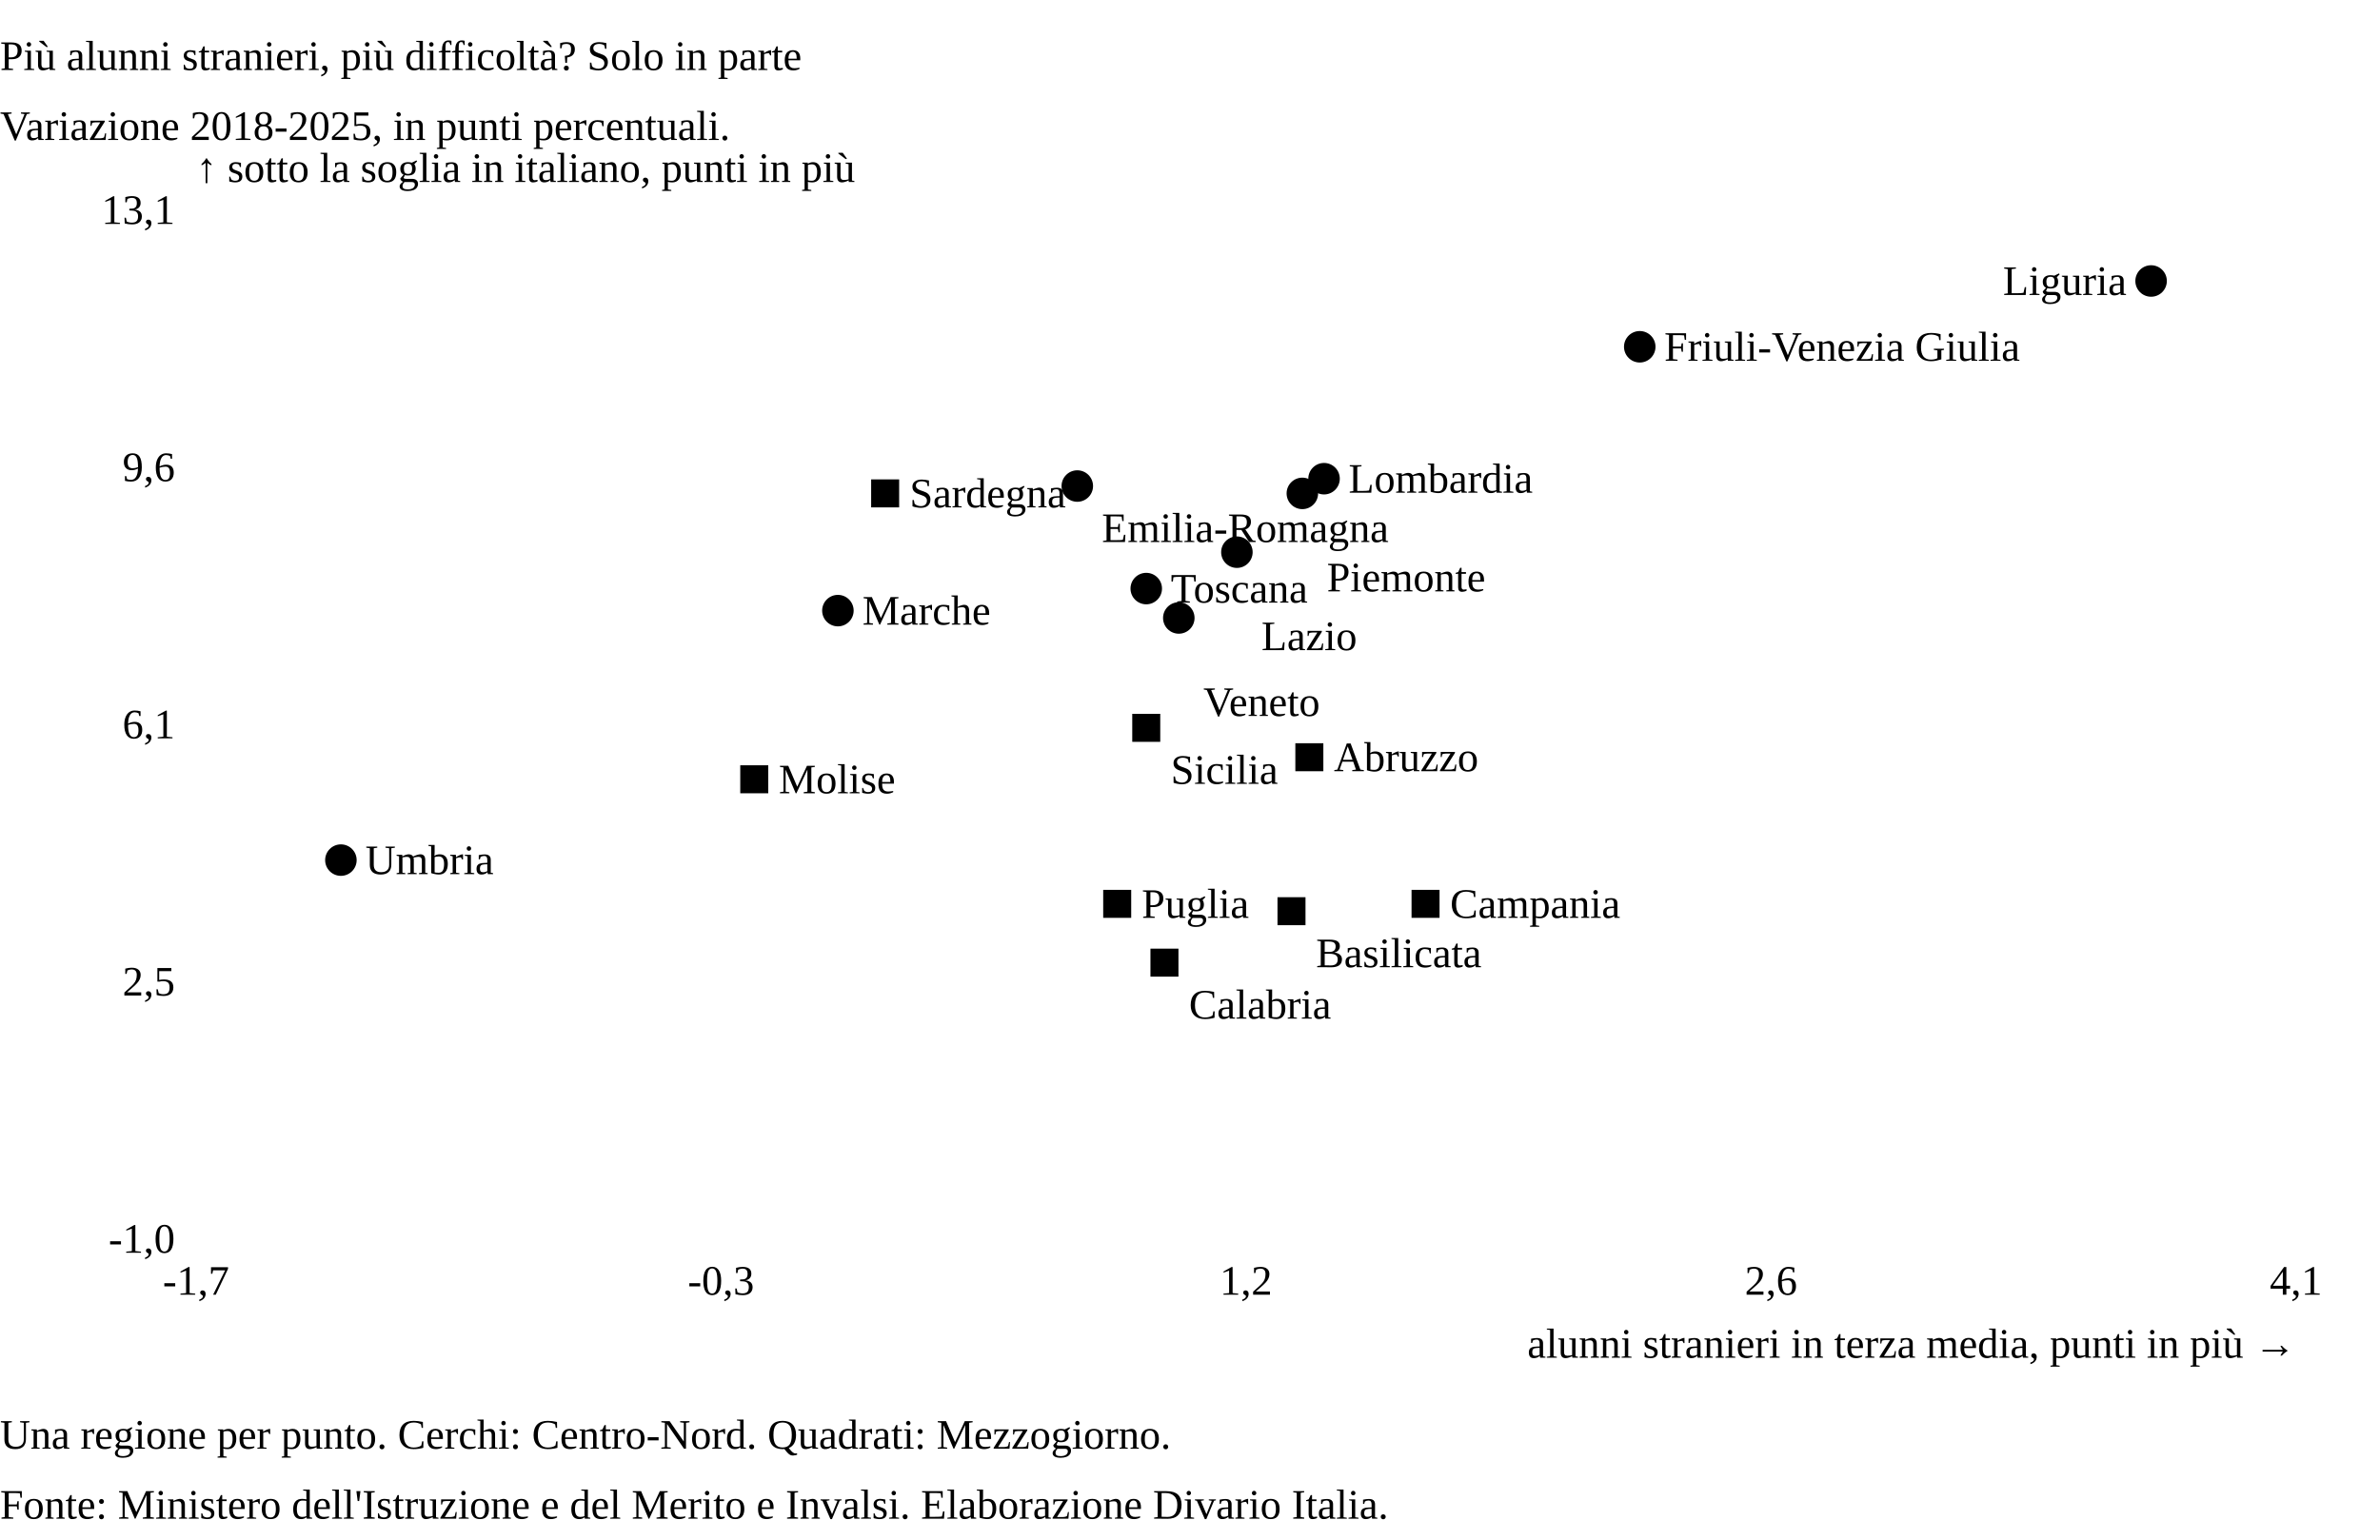
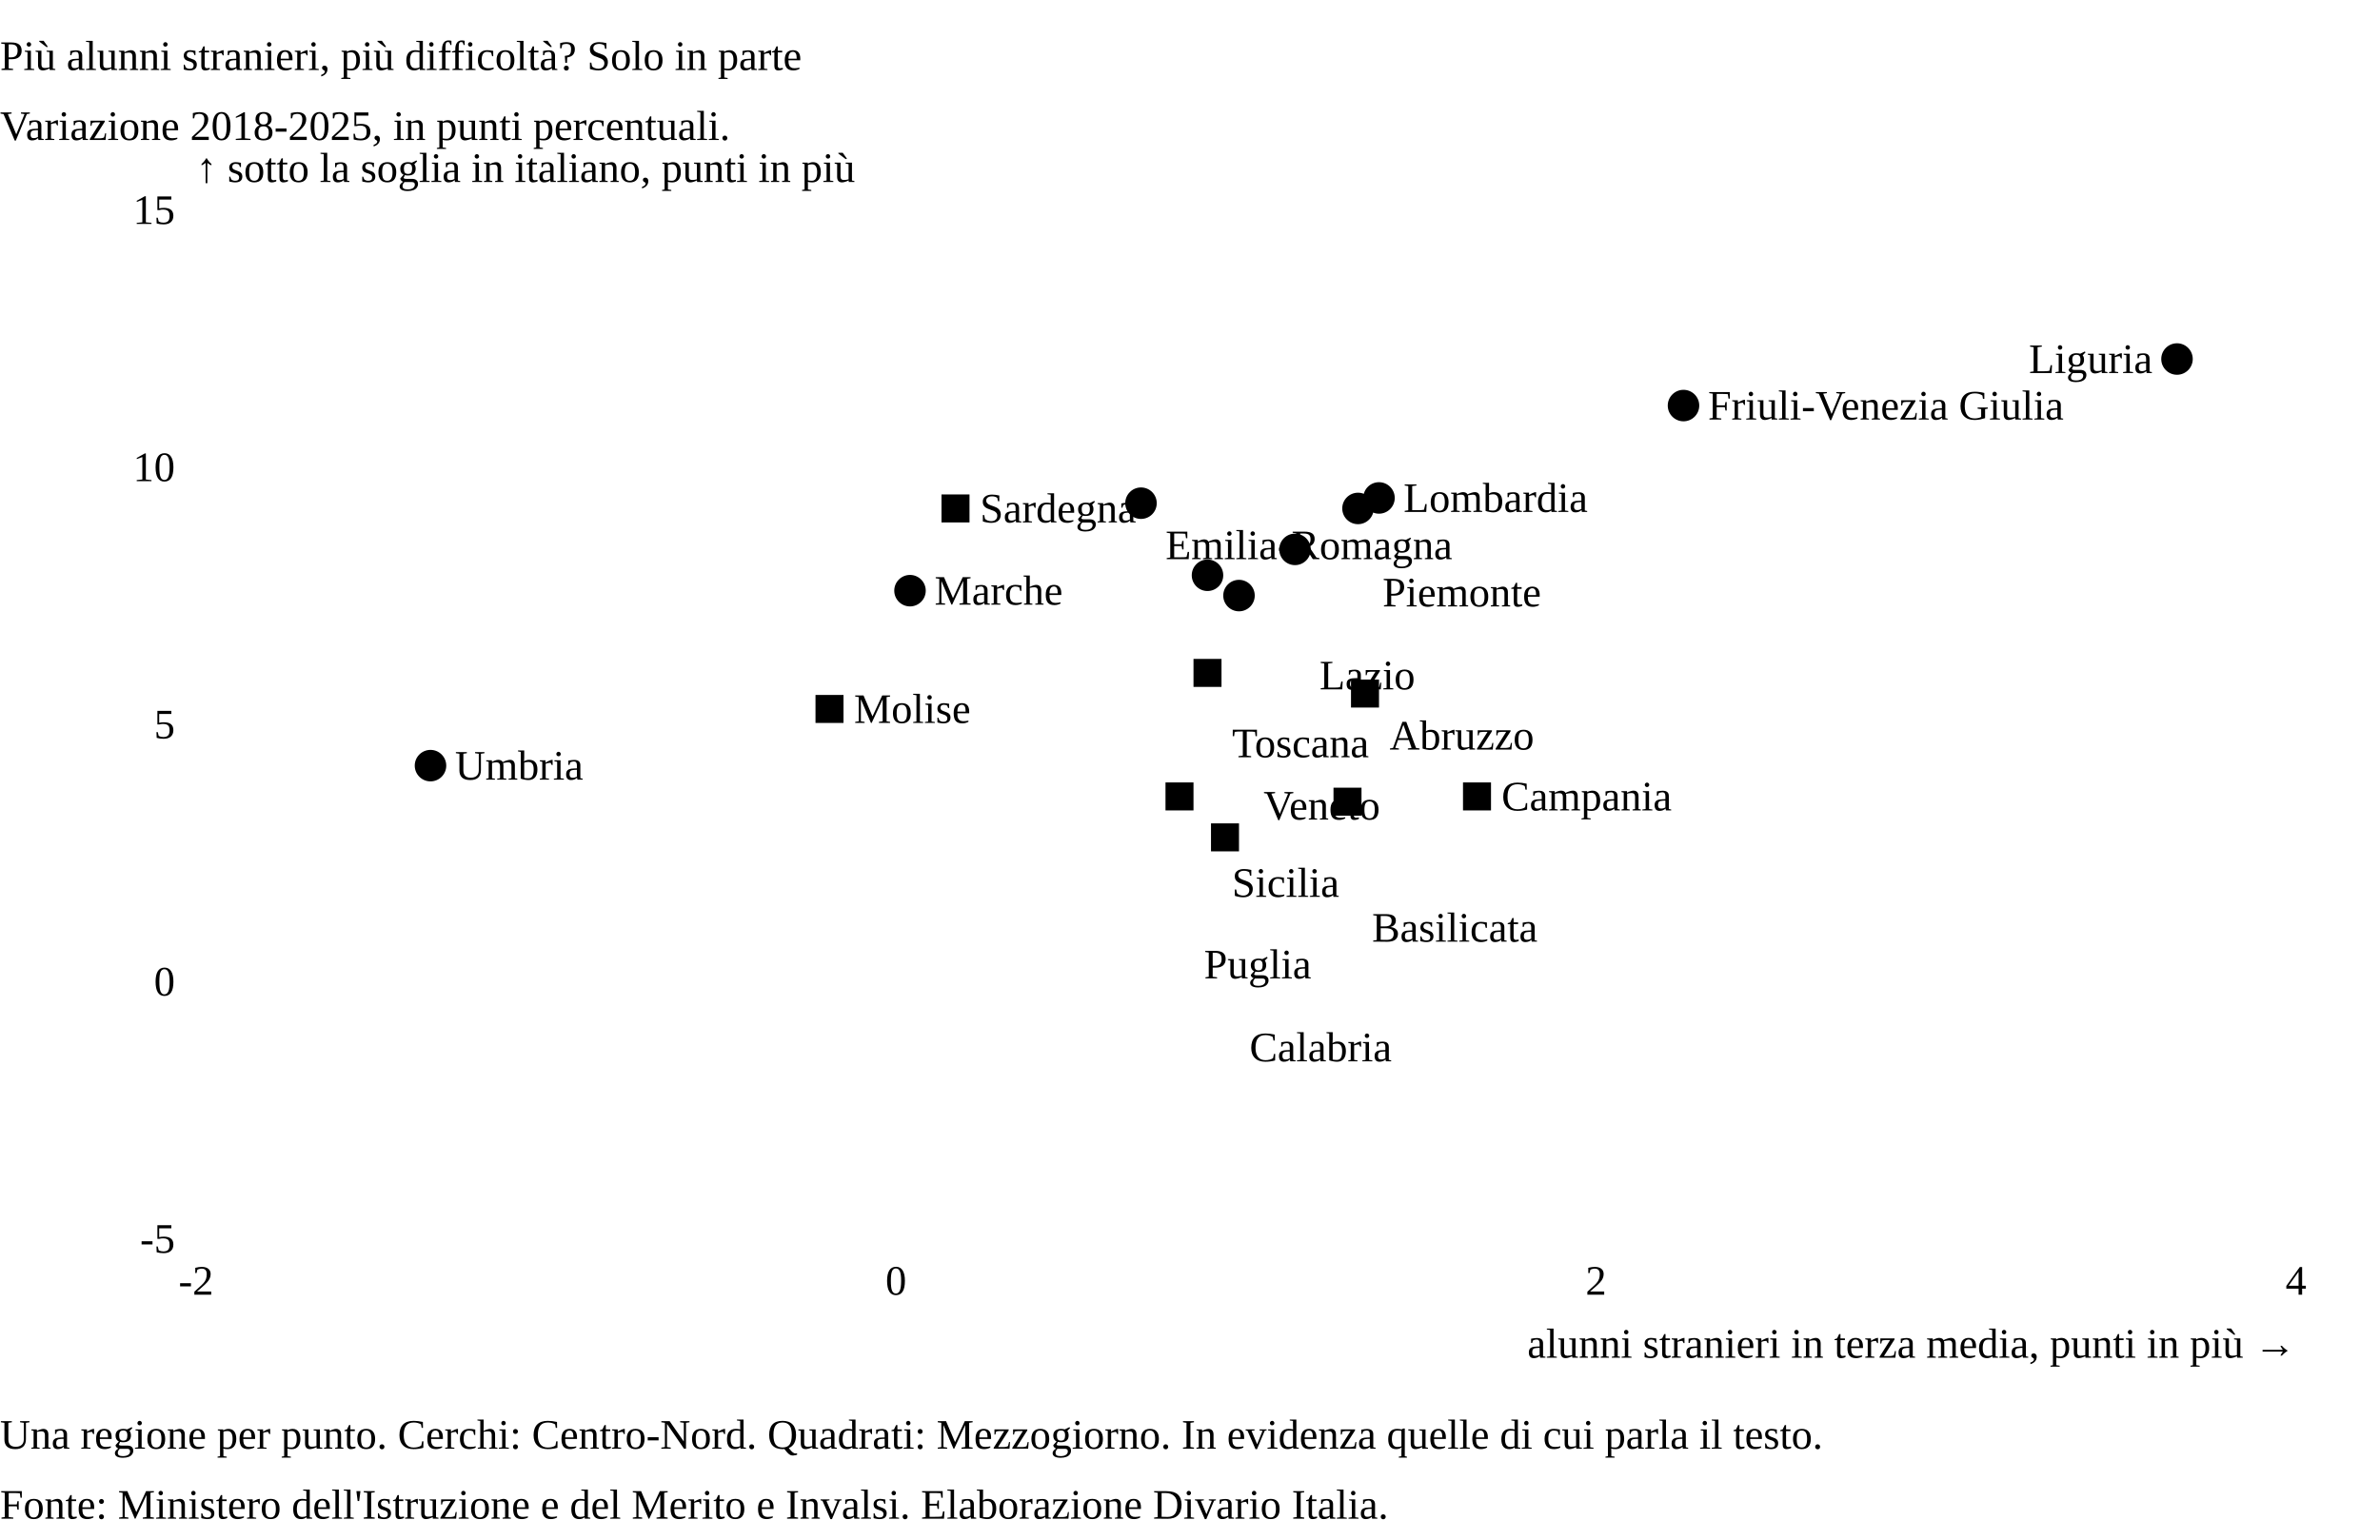
<svg xmlns="http://www.w3.org/2000/svg" class="fig" viewBox="0 0 680 440" role="img" aria-labelledby="fig-stranieri-competenze-t fig-stranieri-competenze-d">
  <text class="fig__title" x="0" y="20">Più alunni stranieri, più difficoltà? Solo in parte</text>
  <text class="fig__subtitle" x="0" y="40">Variazione 2018-2025, in punti percentuali.</text>
-   <line class="fig__grid" x1="235.2" y1="60" x2="235.2" y2="354" />
-   <line class="fig__grid" x1="56" y1="333.7" x2="656" y2="333.7" />
-   <text class="fig__axis" x="56.0" y="370" text-anchor="middle">-1,7</text>
-   <text class="fig__axis" x="50" y="358.0" text-anchor="end">-1,0</text>
-   <text class="fig__axis" x="206.0" y="370" text-anchor="middle">-0,3</text>
-   <text class="fig__axis" x="50" y="284.5" text-anchor="end">2,5</text>
-   <text class="fig__axis" x="356.0" y="370" text-anchor="middle">1,2</text>
-   <text class="fig__axis" x="50" y="211.0" text-anchor="end">6,1</text>
-   <text class="fig__axis" x="506.0" y="370" text-anchor="middle">2,6</text>
-   <text class="fig__axis" x="50" y="137.5" text-anchor="end">9,6</text>
-   <text class="fig__axis" x="656.0" y="370" text-anchor="middle">4,1</text>
-   <text class="fig__axis" x="50" y="64.0" text-anchor="end">13,1</text>
+   <line class="fig__grid" x1="256.0" y1="60" x2="256.0" y2="354" />
+   <line class="fig__grid" x1="56" y1="280.5" x2="656" y2="280.5" />
+   <text class="fig__axis" x="56.0" y="370" text-anchor="middle">-2</text>
+   <text class="fig__axis" x="256.0" y="370" text-anchor="middle">0</text>
+   <text class="fig__axis" x="456.0" y="370" text-anchor="middle">2</text>
+   <text class="fig__axis" x="656.0" y="370" text-anchor="middle">4</text>
+   <text class="fig__axis" x="50" y="358.0" text-anchor="end">-5</text>
+   <text class="fig__axis" x="50" y="284.5" text-anchor="end">0</text>
+   <text class="fig__axis" x="50" y="211.0" text-anchor="end">5</text>
+   <text class="fig__axis" x="50" y="137.5" text-anchor="end">10</text>
+   <text class="fig__axis" x="50" y="64.0" text-anchor="end">15</text>
  <text class="fig__axis-name" x="656" y="388" text-anchor="end">alunni stranieri in terza media, punti in più →</text>
  <text class="fig__axis-name" x="56" y="52">↑ sotto la soglia in italiano, punti in più</text>
-   <rect class="fig__pt fig__pt--south" x="370.1" y="212.4" width="8" height="8" />
-   <rect class="fig__pt fig__pt--south" x="365.0" y="256.4" width="8" height="8" />
-   <rect class="fig__pt fig__pt--south" x="328.7" y="271.1" width="8" height="8" />
-   <rect class="fig__pt fig__pt--south" x="403.3" y="254.3" width="8" height="8" />
-   <circle class="fig__pt fig__pt--cn" cx="307.8" cy="138.9" r="4.5" />
-   <circle class="fig__pt fig__pt--cn" cx="468.5" cy="99.1" r="4.5" />
-   <circle class="fig__pt fig__pt--cn" cx="353.4" cy="157.8" r="4.5" />
-   <circle class="fig__pt fig__pt--cn is-on" cx="614.6" cy="80.3" r="4.5" />
-   <circle class="fig__pt fig__pt--cn" cx="378.3" cy="136.8" r="4.5" />
-   <circle class="fig__pt fig__pt--cn is-on" cx="239.4" cy="174.5" r="4.5" />
-   <rect class="fig__pt fig__pt--south" x="211.5" y="218.7" width="8" height="8" />
-   <circle class="fig__pt fig__pt--cn" cx="372.1" cy="141.0" r="4.5" />
-   <rect class="fig__pt fig__pt--south" x="315.2" y="254.3" width="8" height="8" />
-   <rect class="fig__pt fig__pt--south is-on" x="248.9" y="137.0" width="8" height="8" />
-   <rect class="fig__pt fig__pt--south" x="323.5" y="204.0" width="8" height="8" />
-   <circle class="fig__pt fig__pt--cn" cx="327.5" cy="168.2" r="4.5" />
-   <circle class="fig__pt fig__pt--cn is-on" cx="97.4" cy="245.8" r="4.5" />
-   <circle class="fig__pt fig__pt--cn" cx="336.8" cy="176.6" r="4.5" />
-   <text class="fig__pt-name is-on" x="607.6" y="84.3" text-anchor="end">Liguria</text>
-   <text class="fig__pt-name" x="475.5" y="103.1">Friuli-Venezia Giulia</text>
-   <text class="fig__pt-name" x="385.3" y="140.8">Lombardia</text>
-   <text class="fig__pt-name" x="314.8" y="154.9">Emilia-Romagna</text>
-   <text class="fig__pt-name is-on" x="259.9" y="145.0">Sardegna</text>
-   <text class="fig__pt-name" x="379.1" y="169.0">Piemonte</text>
-   <text class="fig__pt-name" x="360.4" y="185.8">Lazio</text>
-   <text class="fig__pt-name" x="334.5" y="172.2">Toscana</text>
-   <text class="fig__pt-name is-on" x="246.4" y="178.5">Marche</text>
-   <text class="fig__pt-name" x="343.8" y="204.6">Veneto</text>
-   <text class="fig__pt-name" x="334.5" y="224.0">Sicilia</text>
-   <text class="fig__pt-name" x="381.1" y="220.4">Abruzzo</text>
-   <text class="fig__pt-name" x="222.5" y="226.7">Molise</text>
-   <text class="fig__pt-name is-on" x="104.4" y="249.8">Umbria</text>
-   <text class="fig__pt-name" x="326.2" y="262.3">Puglia</text>
-   <text class="fig__pt-name" x="414.3" y="262.3">Campania</text>
-   <text class="fig__pt-name" x="376.0" y="276.4">Basilicata</text>
-   <text class="fig__pt-name" x="339.7" y="291.1">Calabria</text>
-   <text class="fig__note" x="0" y="414">Una regione per punto. Cerchi: Centro-Nord. Quadrati: Mezzogiorno.</text>
+   <rect class="fig__pt fig__pt--south" x="386.0" y="194.2" width="8" height="8" />
+   <rect class="fig__pt fig__pt--south" x="381.0" y="225.1" width="8" height="8" />
+   <rect class="fig__pt fig__pt--south" x="346.0" y="235.3" width="8" height="8" />
+   <rect class="fig__pt fig__pt--south" x="418.0" y="223.6" width="8" height="8" />
+   <circle class="fig__pt fig__pt--cn" cx="326.0" cy="143.8" r="4.5" />
+   <circle class="fig__pt fig__pt--cn" cx="481.0" cy="115.9" r="4.5" />
+   <circle class="fig__pt fig__pt--cn" cx="370.0" cy="157.0" r="4.5" />
+   <circle class="fig__pt fig__pt--cn is-on" cx="622.0" cy="102.6" r="4.5" />
+   <circle class="fig__pt fig__pt--cn" cx="394.0" cy="142.3" r="4.5" />
+   <circle class="fig__pt fig__pt--cn is-on" cx="260.0" cy="168.8" r="4.5" />
+   <rect class="fig__pt fig__pt--south" x="233.0" y="198.6" width="8" height="8" />
+   <circle class="fig__pt fig__pt--cn" cx="388.0" cy="145.3" r="4.5" />
+   <rect class="fig__pt fig__pt--south" x="333.0" y="223.6" width="8" height="8" />
+   <rect class="fig__pt fig__pt--south is-on" x="269.0" y="141.3" width="8" height="8" />
+   <rect class="fig__pt fig__pt--south" x="341.0" y="188.3" width="8" height="8" />
+   <circle class="fig__pt fig__pt--cn" cx="345.0" cy="164.4" r="4.5" />
+   <circle class="fig__pt fig__pt--cn is-on" cx="123.0" cy="218.8" r="4.5" />
+   <circle class="fig__pt fig__pt--cn" cx="354.0" cy="170.2" r="4.5" />
+   <text class="fig__pt-name is-on" x="615.0" y="106.6" text-anchor="end">Liguria</text>
+   <text class="fig__pt-name" x="488.0" y="119.9">Friuli-Venezia Giulia</text>
+   <text class="fig__pt-name" x="401.0" y="146.3">Lombardia</text>
+   <text class="fig__pt-name" x="333.0" y="159.8">Emilia-Romagna</text>
+   <text class="fig__pt-name is-on" x="280.0" y="149.3">Sardegna</text>
+   <text class="fig__pt-name" x="395.0" y="173.3">Piemonte</text>
+   <text class="fig__pt-name" x="377.0" y="197.0">Lazio</text>
+   <text class="fig__pt-name" x="352.0" y="216.4">Toscana</text>
+   <text class="fig__pt-name is-on" x="267.0" y="172.8">Marche</text>
+   <text class="fig__pt-name" x="361.0" y="234.2">Veneto</text>
+   <text class="fig__pt-name" x="352.0" y="256.3">Sicilia</text>
+   <text class="fig__pt-name" x="397.0" y="214.2">Abruzzo</text>
+   <text class="fig__pt-name" x="244.0" y="206.6">Molise</text>
+   <text class="fig__pt-name is-on" x="130.0" y="222.8">Umbria</text>
+   <text class="fig__pt-name" x="344.0" y="279.6">Puglia</text>
+   <text class="fig__pt-name" x="429.0" y="231.6">Campania</text>
+   <text class="fig__pt-name" x="392.0" y="269.1">Basilicata</text>
+   <text class="fig__pt-name" x="357.0" y="303.3">Calabria</text>
+   <text class="fig__note" x="0" y="414">Una regione per punto. Cerchi: Centro-Nord. Quadrati: Mezzogiorno. In evidenza quelle di cui parla il testo.</text>
  <text class="fig__source" x="0" y="434">Fonte: Ministero dell'Istruzione e del Merito e Invalsi. Elaborazione Divario Italia.</text>
</svg>
